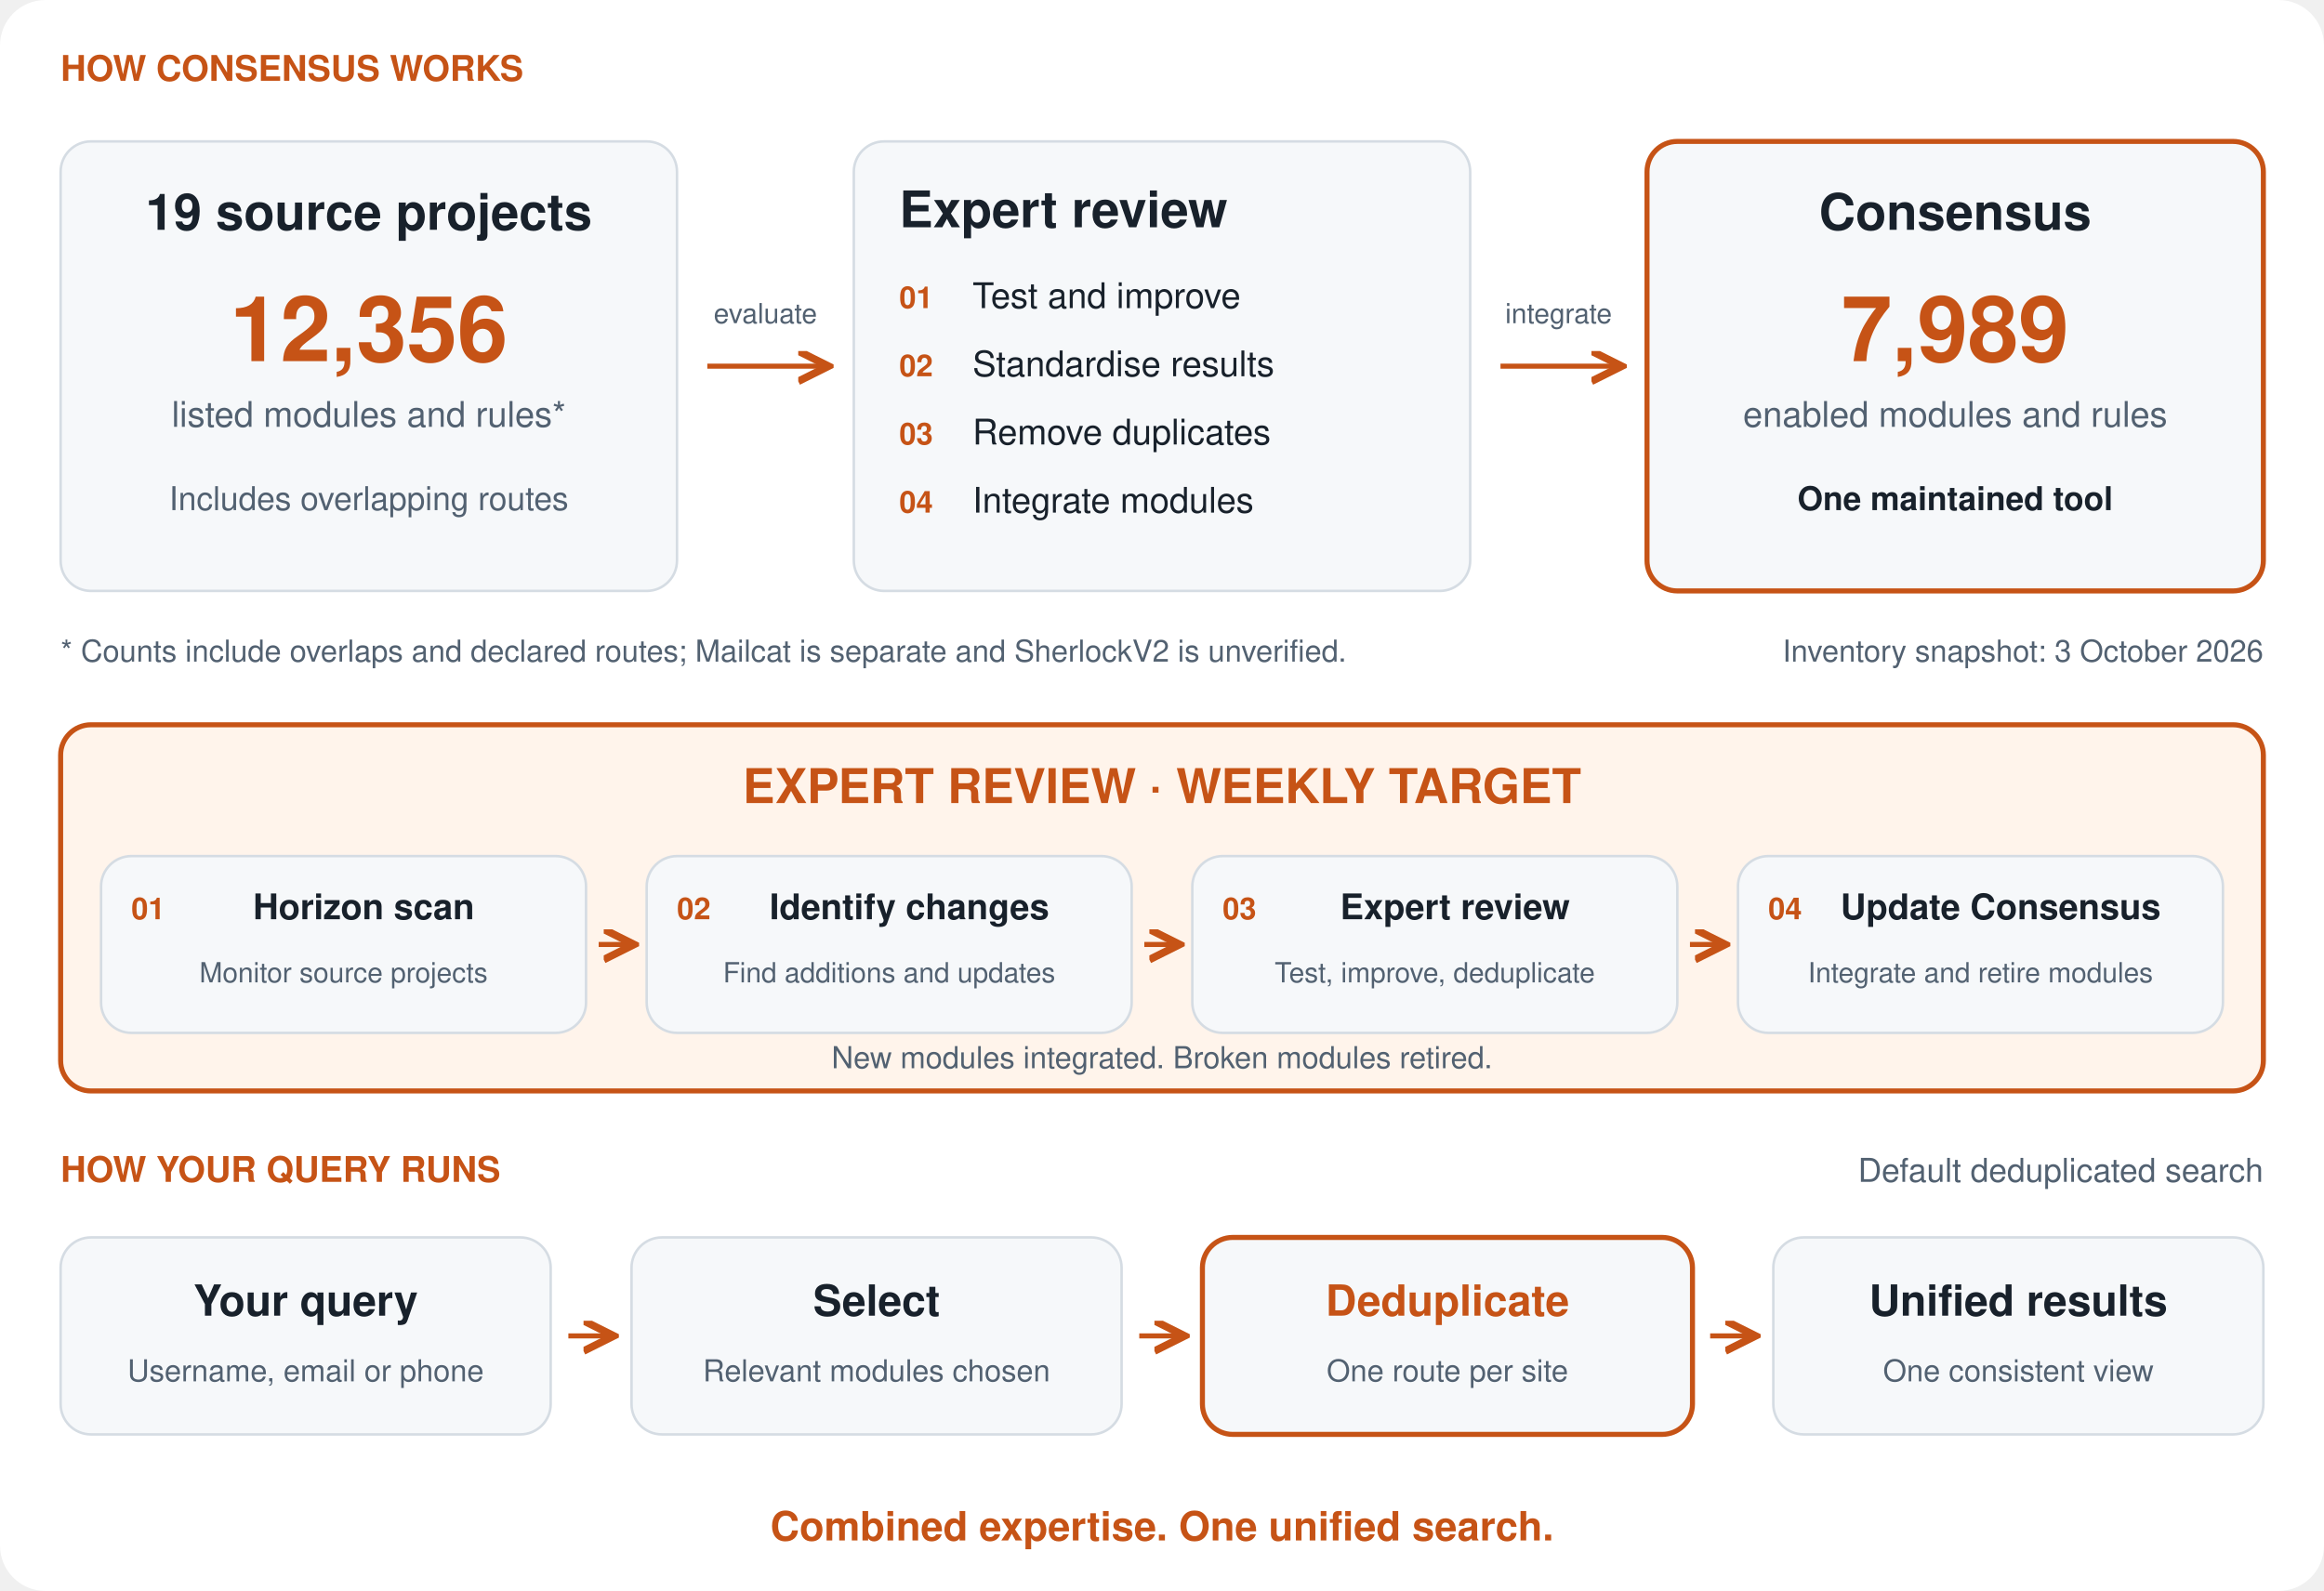
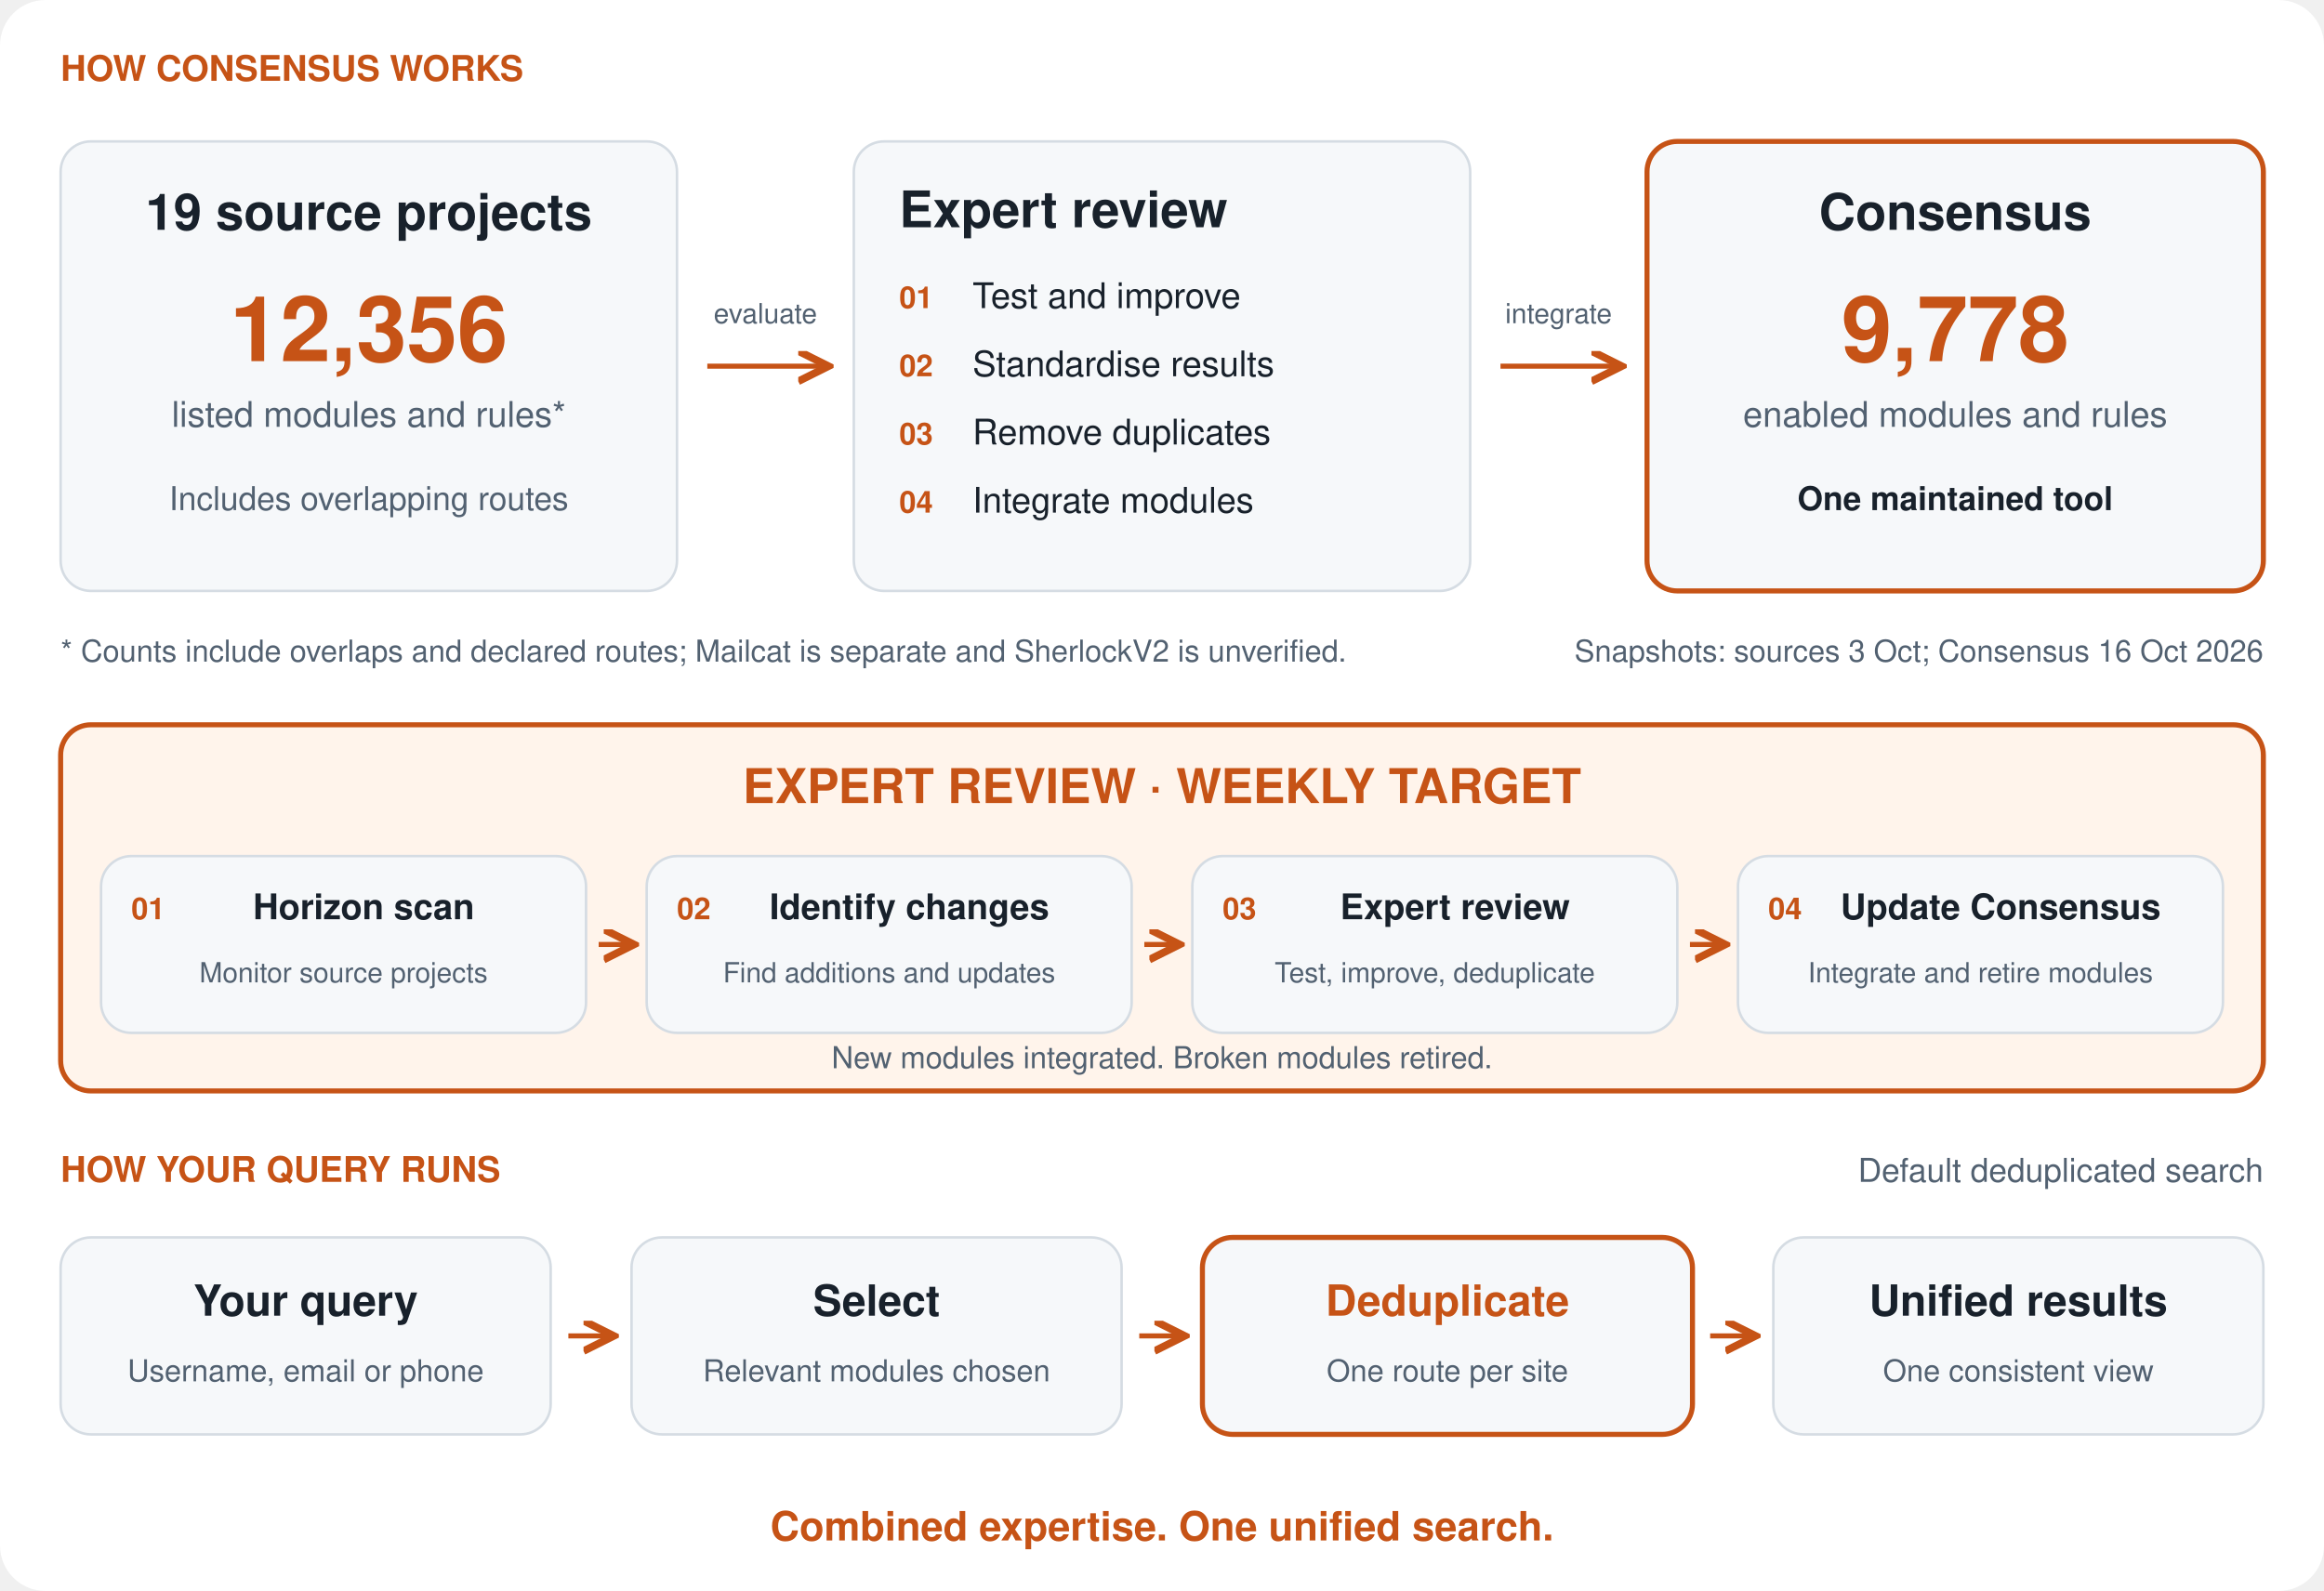
<svg xmlns="http://www.w3.org/2000/svg" width="920" height="630" viewBox="0 0 920 630" role="img" aria-labelledby="title desc">
  <rect width="920" height="630" rx="18" fill="#ffffff" />
  <defs>
    <marker id="arrow" markerWidth="7" markerHeight="7" refX="5" refY="3" orient="auto">
      <path d="M0 0L6 3L0 6" fill="none" stroke="#c65316" stroke-width="1.5" />
    </marker>
  </defs>
  <g font-family="Segoe UI, Helvetica, Arial, sans-serif">
    <text x="24" y="32" font-size="14" fill="#c65316" font-weight="700" text-anchor="start">HOW CONSENSUS WORKS</text>
    <rect x="24" y="56" width="244" height="178" rx="12" fill="#f6f8fa" stroke="#d5dce3" stroke-width="1" />
    <rect x="338" y="56" width="244" height="178" rx="12" fill="#f6f8fa" stroke="#d5dce3" stroke-width="1" />
    <rect x="652" y="56" width="244" height="178" rx="12" fill="#f6f8fa" stroke="#c65316" stroke-width="2" />
    <text x="146" y="91" font-size="20" fill="#18212b" font-weight="650" text-anchor="middle">19 source projects</text>
    <text x="146" y="143" font-size="36" fill="#c65316" font-weight="700" text-anchor="middle">12,356</text>
    <text x="146" y="169" font-size="14" fill="#526171" font-weight="400" text-anchor="middle">listed modules and rules*</text>
    <text x="146" y="202" font-size="13" fill="#526171" font-weight="400" text-anchor="middle">Includes overlapping routes</text>
    <text x="356" y="90" font-size="20" fill="#18212b" font-weight="650" text-anchor="start">Expert review</text>
    <text x="356" y="122" font-size="12" fill="#c65316" font-weight="700" text-anchor="start">01</text>
    <text x="385" y="122" font-size="14" fill="#18212b" font-weight="400" text-anchor="start">Test and improve</text>
    <text x="356" y="149" font-size="12" fill="#c65316" font-weight="700" text-anchor="start">02</text>
    <text x="385" y="149" font-size="14" fill="#18212b" font-weight="400" text-anchor="start">Standardise results</text>
    <text x="356" y="176" font-size="12" fill="#c65316" font-weight="700" text-anchor="start">03</text>
    <text x="385" y="176" font-size="14" fill="#18212b" font-weight="400" text-anchor="start">Remove duplicates</text>
    <text x="356" y="203" font-size="12" fill="#c65316" font-weight="700" text-anchor="start">04</text>
    <text x="385" y="203" font-size="14" fill="#18212b" font-weight="400" text-anchor="start">Integrate modules</text>
    <text x="774" y="91" font-size="20" fill="#18212b" font-weight="650" text-anchor="middle">Consensus</text>
-     <text x="774" y="143" font-size="36" fill="#c65316" font-weight="700" text-anchor="middle">7,989</text>
+     <text x="774" y="143" font-size="36" fill="#c65316" font-weight="700" text-anchor="middle">9,778</text>
    <text x="774" y="169" font-size="14" fill="#526171" font-weight="400" text-anchor="middle">enabled modules and rules</text>
    <text x="774" y="202" font-size="13" fill="#18212b" font-weight="600" text-anchor="middle">One maintained tool</text>
    <path d="M280 145L326 145" fill="none" stroke="#c65316" stroke-width="2" marker-end="url(#arrow)" />
    <text x="303" y="128" font-size="11" fill="#526171" font-weight="400" text-anchor="middle">evaluate</text>
    <path d="M594 145L640 145" fill="none" stroke="#c65316" stroke-width="2" marker-end="url(#arrow)" />
    <text x="617" y="128" font-size="11" fill="#526171" font-weight="400" text-anchor="middle">integrate</text>
    <text x="24" y="262" font-size="12" fill="#526171" font-weight="400" text-anchor="start">* Counts include overlaps and declared routes; Mailcat is separate and SherlockV2 is unverified.</text>
-     <text x="896" y="262" font-size="12" fill="#526171" font-weight="400" text-anchor="end">Inventory snapshot: 3 October 2026</text>
+     <text x="896" y="262" font-size="12" fill="#526171" font-weight="400" text-anchor="end">Snapshots: sources 3 Oct; Consensus 16 Oct 2026</text>
    <rect x="24" y="287" width="872" height="145" rx="12" fill="#fff4eb" stroke="#c65316" stroke-width="2" />
    <text x="460" y="318" font-size="19" fill="#c65316" font-weight="700" text-anchor="middle">EXPERT REVIEW · WEEKLY TARGET</text>
    <rect x="40" y="339" width="192" height="70" rx="12" fill="#f6f8fa" stroke="#d5dce3" stroke-width="1" />
    <text x="52" y="364" font-size="12" fill="#c65316" font-weight="700" text-anchor="start">01</text>
    <text x="144" y="364" font-size="14" fill="#18212b" font-weight="600" text-anchor="middle">Horizon scan</text>
    <text x="136" y="389" font-size="11" fill="#526171" font-weight="400" text-anchor="middle">Monitor source projects</text>
    <path d="M237 374L249 374" fill="none" stroke="#c65316" stroke-width="2" marker-end="url(#arrow)" />
    <rect x="256" y="339" width="192" height="70" rx="12" fill="#f6f8fa" stroke="#d5dce3" stroke-width="1" />
    <text x="268" y="364" font-size="12" fill="#c65316" font-weight="700" text-anchor="start">02</text>
    <text x="360" y="364" font-size="14" fill="#18212b" font-weight="600" text-anchor="middle">Identify changes</text>
    <text x="352" y="389" font-size="11" fill="#526171" font-weight="400" text-anchor="middle">Find additions and updates</text>
    <path d="M453 374L465 374" fill="none" stroke="#c65316" stroke-width="2" marker-end="url(#arrow)" />
    <rect x="472" y="339" width="192" height="70" rx="12" fill="#f6f8fa" stroke="#d5dce3" stroke-width="1" />
    <text x="484" y="364" font-size="12" fill="#c65316" font-weight="700" text-anchor="start">03</text>
    <text x="576" y="364" font-size="14" fill="#18212b" font-weight="600" text-anchor="middle">Expert review</text>
    <text x="568" y="389" font-size="11" fill="#526171" font-weight="400" text-anchor="middle">Test, improve, deduplicate</text>
    <path d="M669 374L681 374" fill="none" stroke="#c65316" stroke-width="2" marker-end="url(#arrow)" />
    <rect x="688" y="339" width="192" height="70" rx="12" fill="#f6f8fa" stroke="#d5dce3" stroke-width="1" />
    <text x="700" y="364" font-size="12" fill="#c65316" font-weight="700" text-anchor="start">04</text>
    <text x="792" y="364" font-size="14" fill="#18212b" font-weight="600" text-anchor="middle">Update Consensus</text>
    <text x="784" y="389" font-size="11" fill="#526171" font-weight="400" text-anchor="middle">Integrate and retire modules</text>
    <text x="460" y="423" font-size="12" fill="#526171" font-weight="400" text-anchor="middle">New modules integrated. Broken modules retired.</text>
    <text x="24" y="468" font-size="14" fill="#c65316" font-weight="700" text-anchor="start">HOW YOUR QUERY RUNS</text>
    <text x="896" y="468" font-size="13" fill="#526171" font-weight="400" text-anchor="end">Default deduplicated search</text>
    <rect x="24" y="490" width="194" height="78" rx="12" fill="#f6f8fa" stroke="#d5dce3" stroke-width="1" />
    <text x="121" y="521" font-size="17" fill="#18212b" font-weight="600" text-anchor="middle">Your query</text>
    <text x="121" y="547" font-size="12" fill="#526171" font-weight="400" text-anchor="middle">Username, email or phone</text>
    <path d="M225 529L241 529" fill="none" stroke="#c65316" stroke-width="2" marker-end="url(#arrow)" />
    <rect x="250" y="490" width="194" height="78" rx="12" fill="#f6f8fa" stroke="#d5dce3" stroke-width="1" />
    <text x="347" y="521" font-size="17" fill="#18212b" font-weight="600" text-anchor="middle">Select</text>
    <text x="347" y="547" font-size="12" fill="#526171" font-weight="400" text-anchor="middle">Relevant modules chosen</text>
    <path d="M451 529L467 529" fill="none" stroke="#c65316" stroke-width="2" marker-end="url(#arrow)" />
    <rect x="476" y="490" width="194" height="78" rx="12" fill="#f6f8fa" stroke="#c65316" stroke-width="2" />
    <text x="573" y="521" font-size="17" fill="#c65316" font-weight="600" text-anchor="middle">Deduplicate</text>
    <text x="573" y="547" font-size="12" fill="#526171" font-weight="400" text-anchor="middle">One route per site</text>
    <path d="M677 529L693 529" fill="none" stroke="#c65316" stroke-width="2" marker-end="url(#arrow)" />
    <rect x="702" y="490" width="194" height="78" rx="12" fill="#f6f8fa" stroke="#d5dce3" stroke-width="1" />
    <text x="799" y="521" font-size="17" fill="#18212b" font-weight="600" text-anchor="middle">Unified results</text>
    <text x="799" y="547" font-size="12" fill="#526171" font-weight="400" text-anchor="middle">One consistent view</text>
    <text x="460" y="610" font-size="16" fill="#c65316" font-weight="600" text-anchor="middle">Combined expertise. One unified search.</text>
  </g>
</svg>
